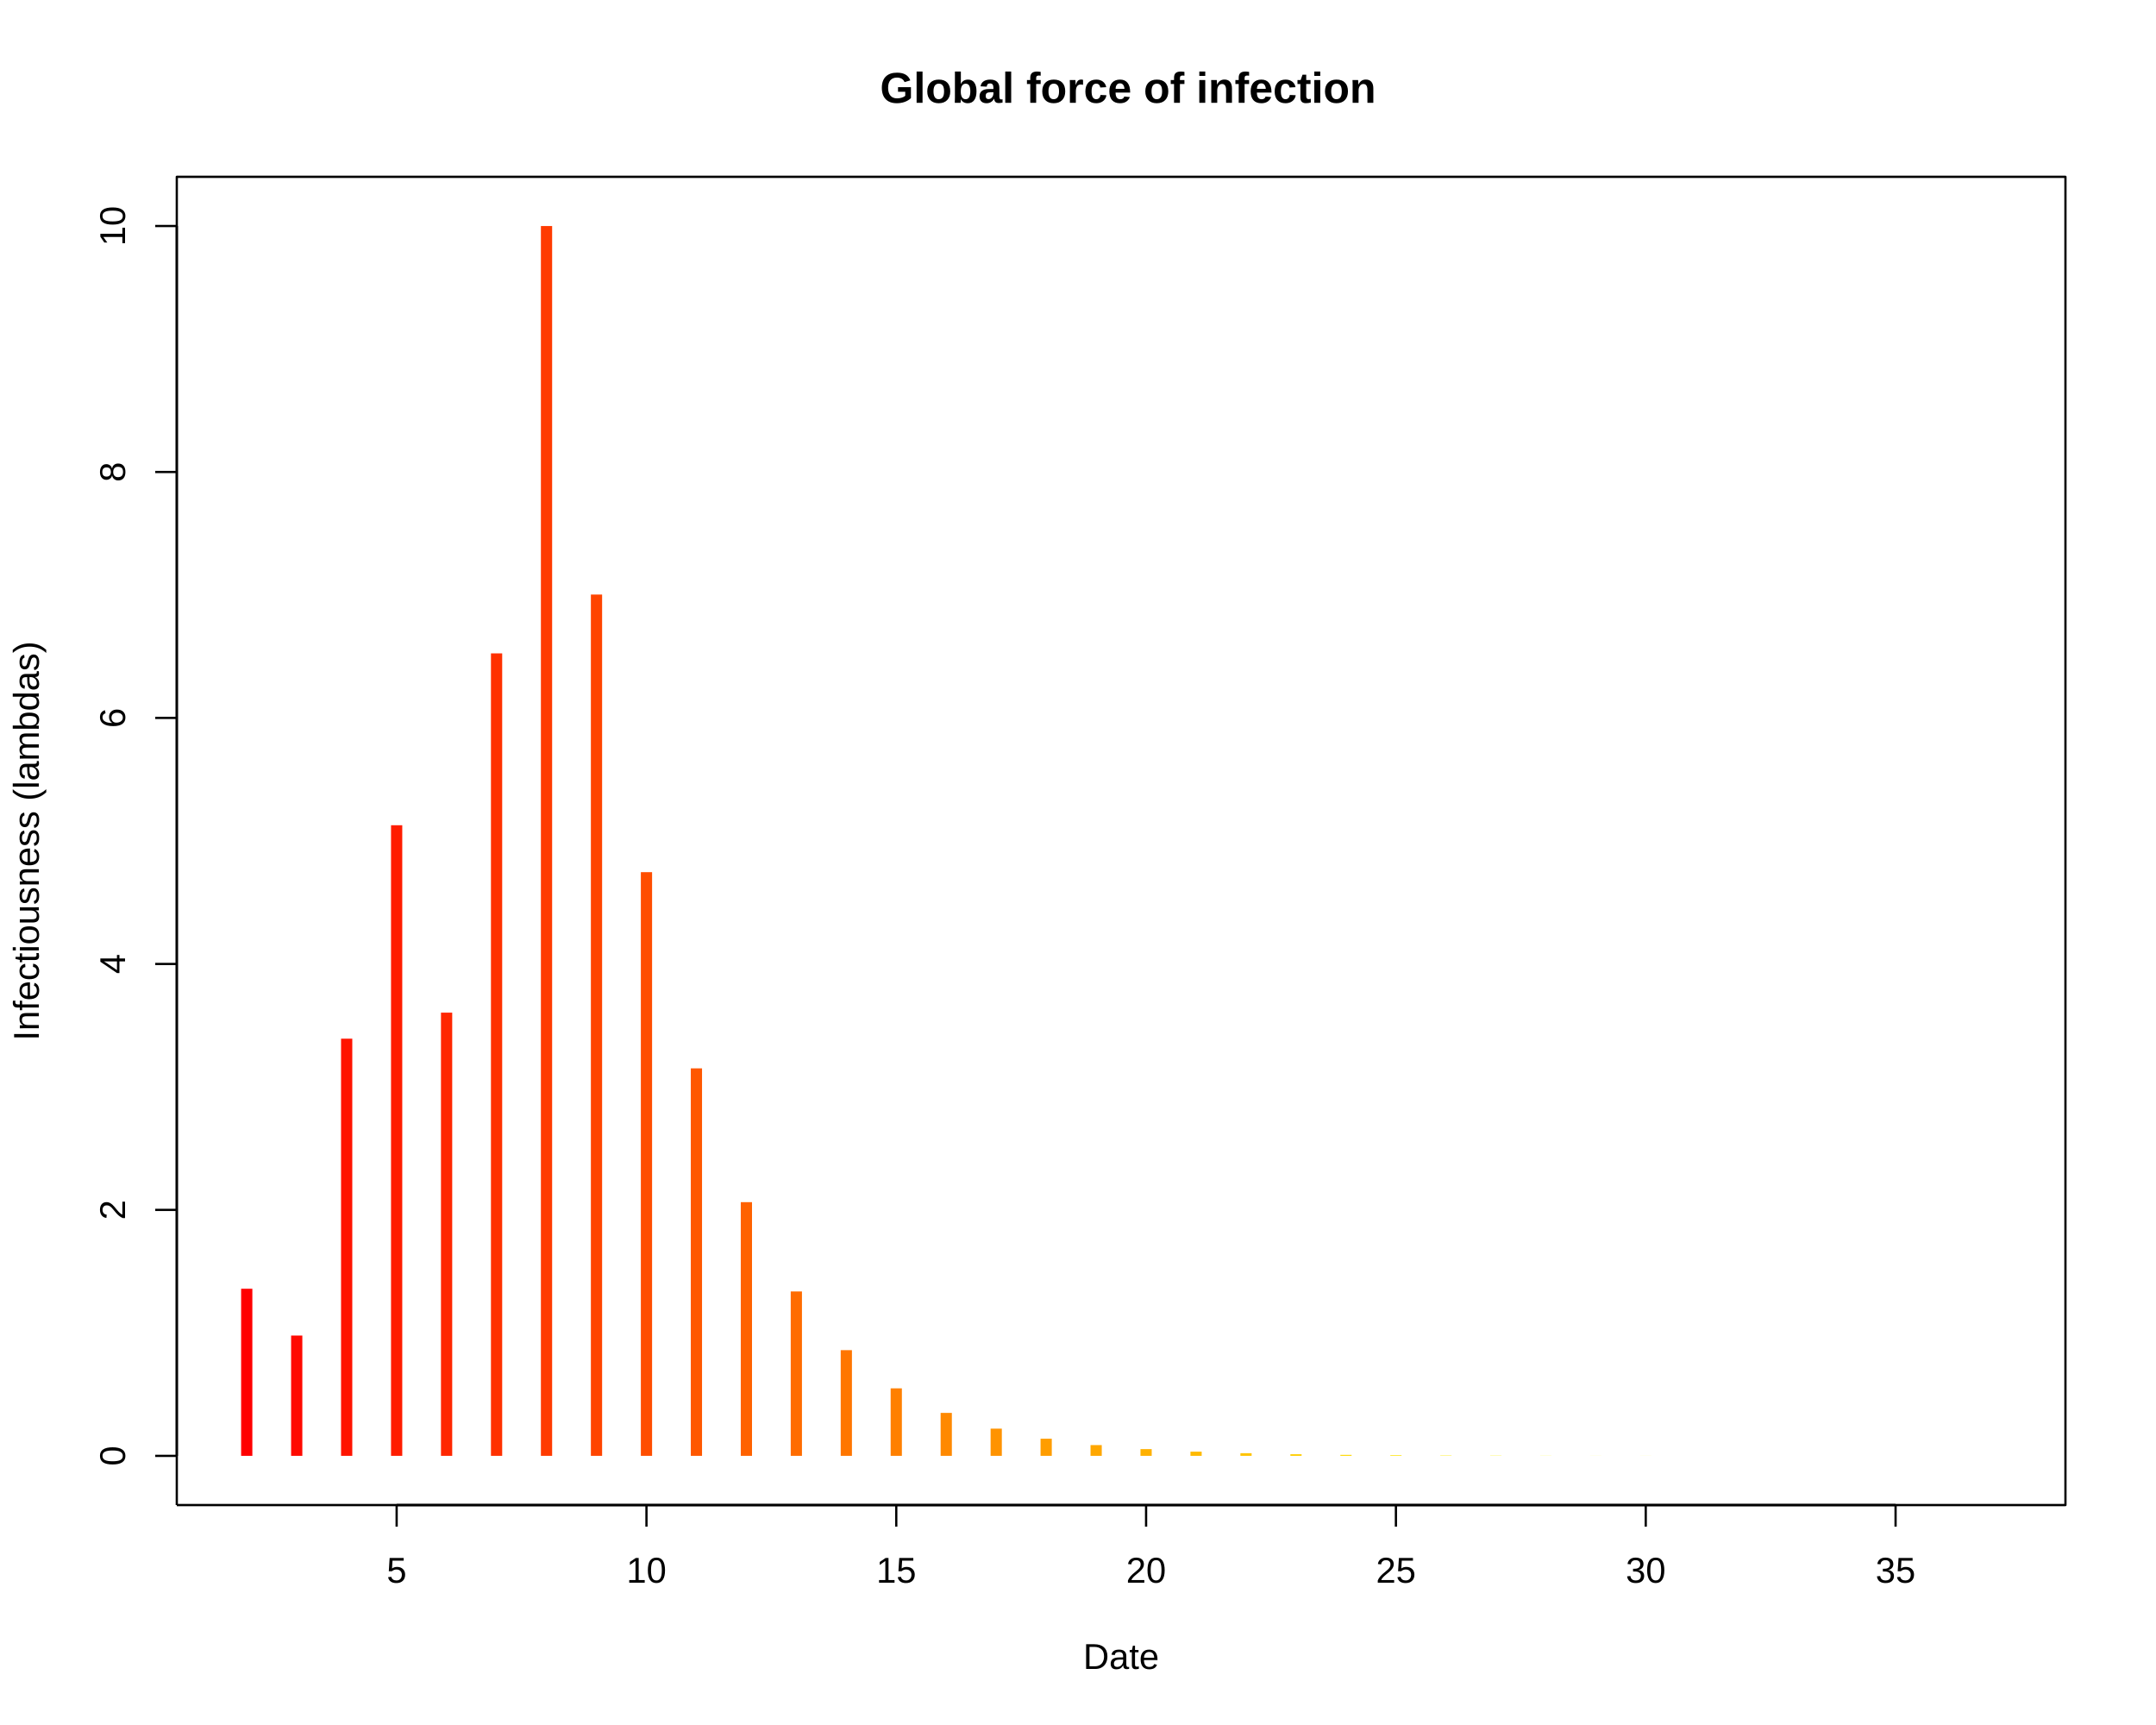
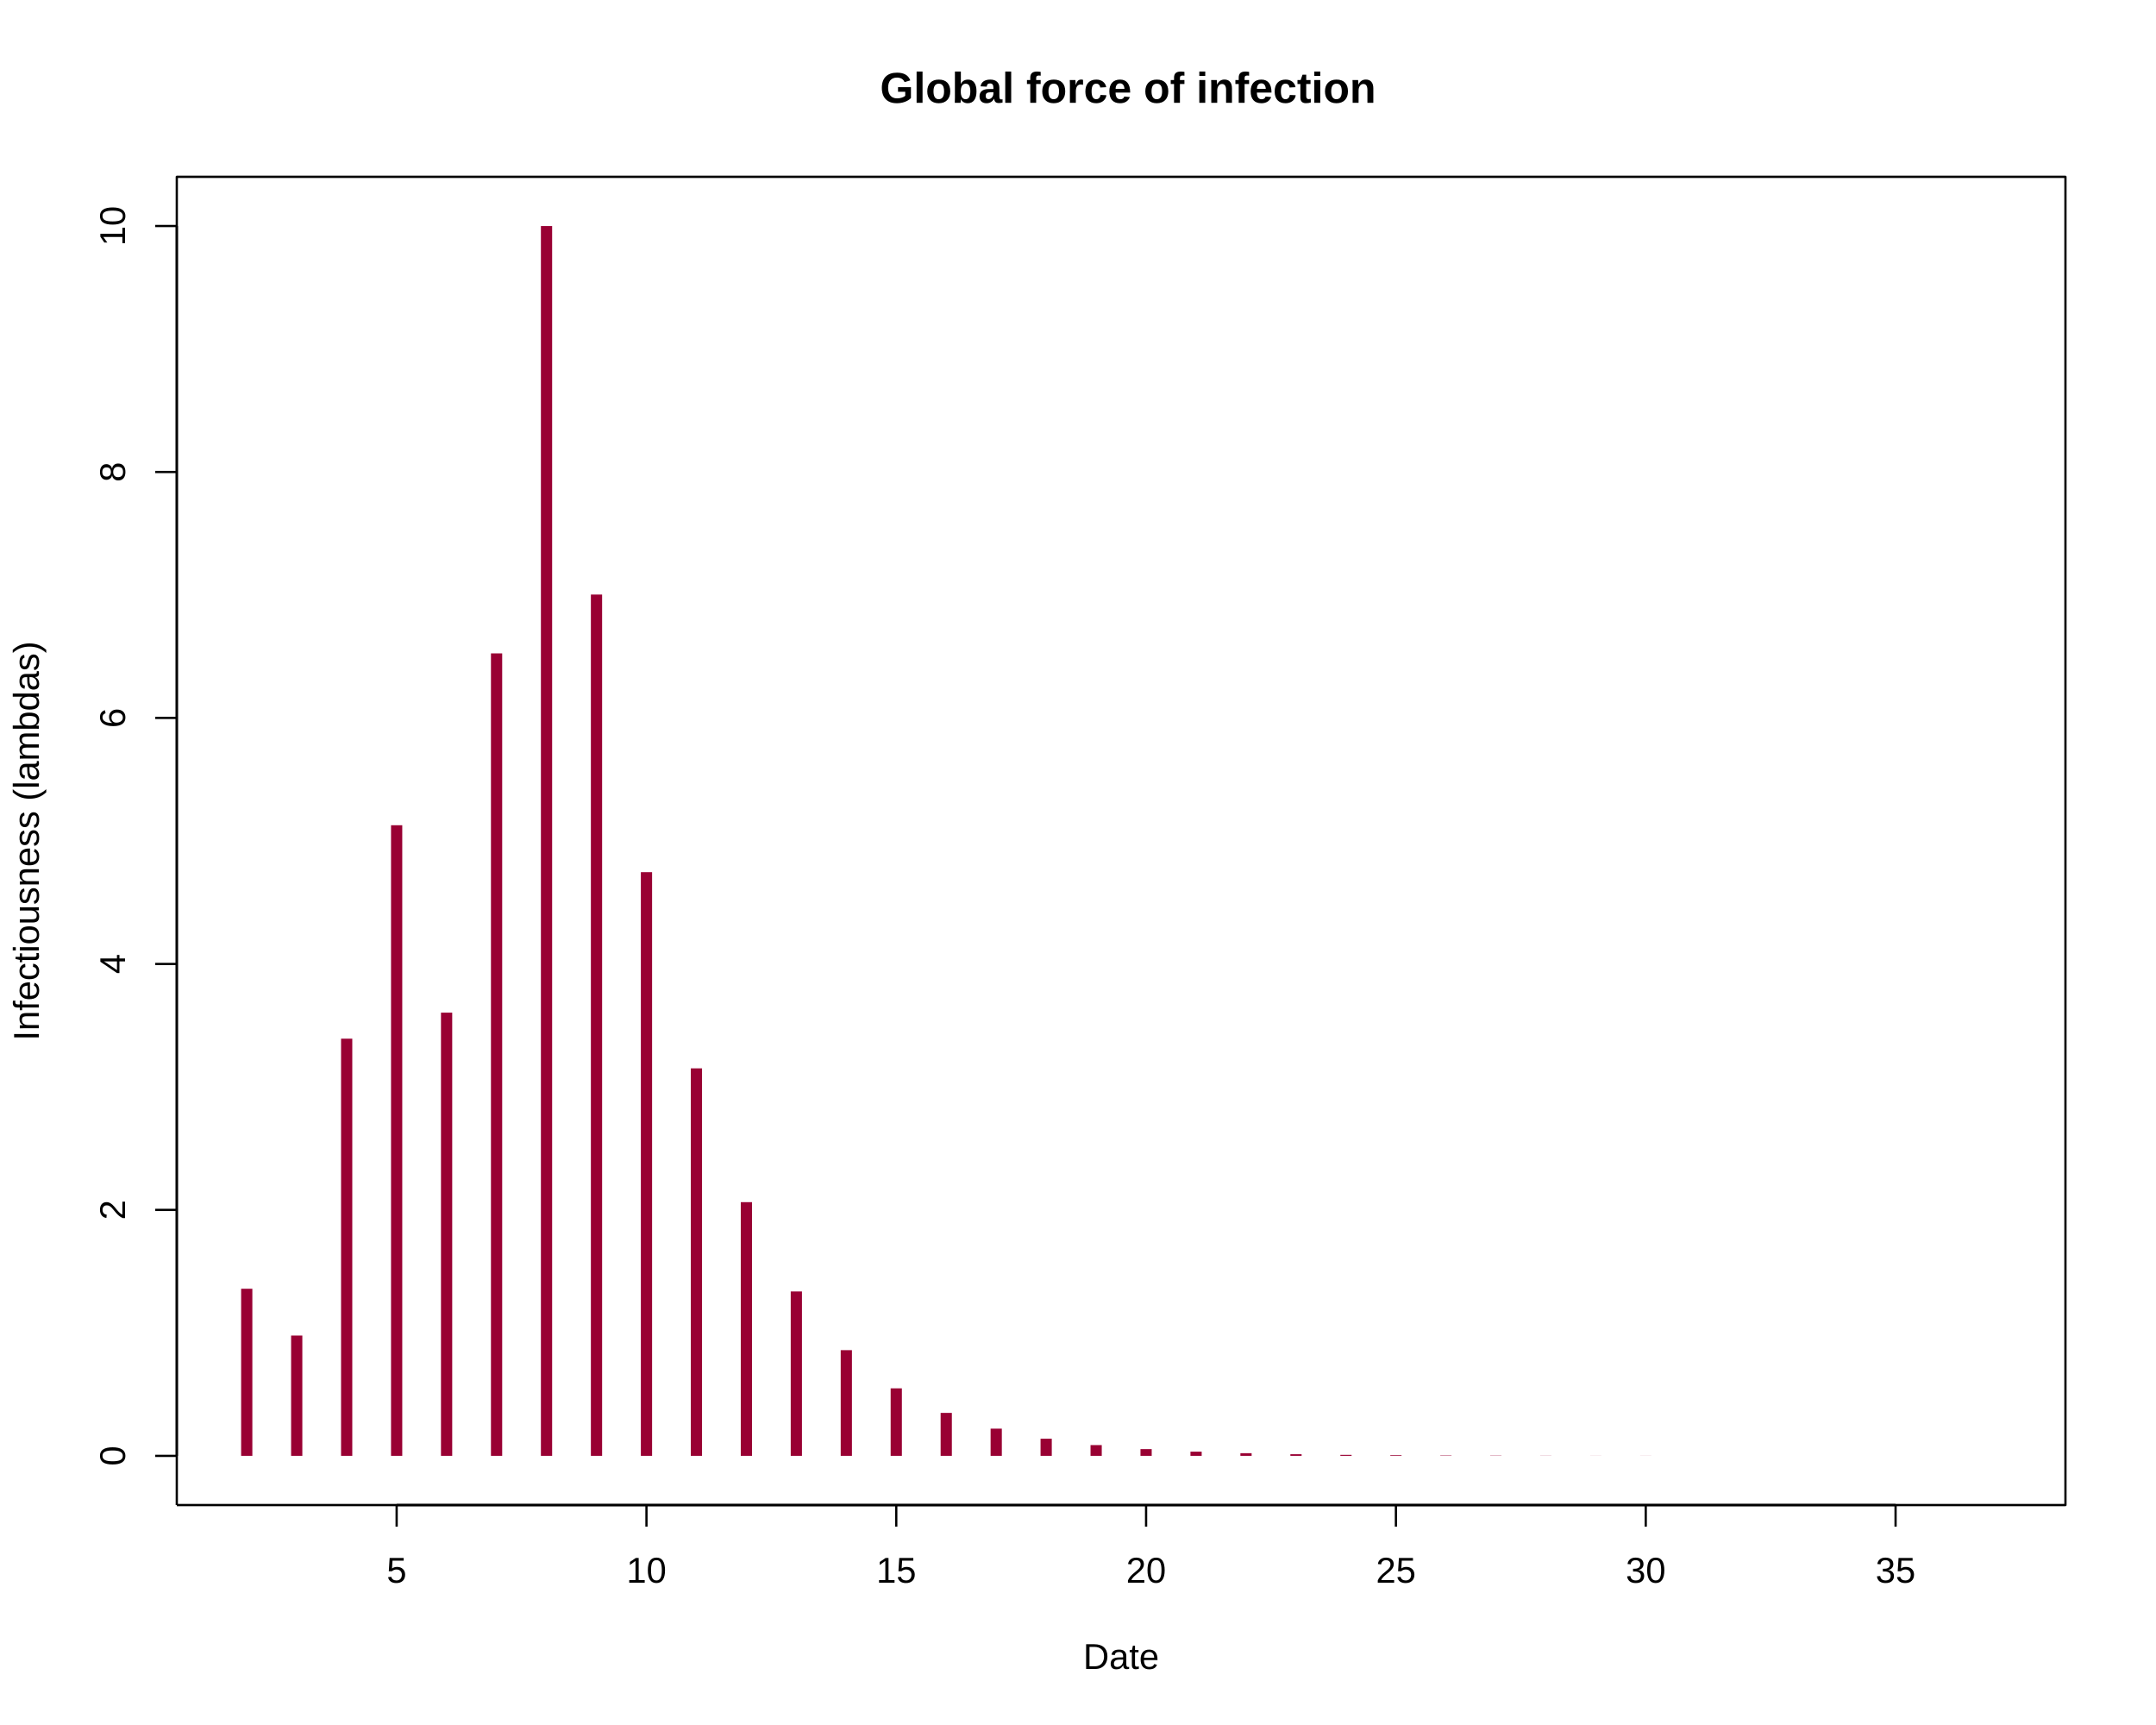
<svg xmlns="http://www.w3.org/2000/svg" viewBox="0 0 720.00 576.00">
  <defs>
    <style type="text/css">
    line, polyline, path, rect, circle {
      fill: none;
      stroke: #000000;
      stroke-linecap: round;
      stroke-linejoin: round;
      stroke-miterlimit: 10.00;
    }
  </style>
  </defs>
  <rect width="100%" height="100%" style="stroke: none; fill: #FFFFFF;" />
  <defs>
    <clipPath id="cpNTkuMDR8Njg5Ljc2fDUwMi41Nnw1OS4wNA==">
      <rect x="59.04" y="59.04" width="630.72" height="443.52" />
    </clipPath>
  </defs>
-   <line x1="82.40" y1="486.13" x2="82.40" y2="430.32" style="stroke-width: 3.75; stroke: #FF0000; stroke-linecap: butt;" clip-path="url(#cpNTkuMDR8Njg5Ljc2fDUwMi41Nnw1OS4wNA==)" />
-   <line x1="99.09" y1="486.13" x2="99.09" y2="445.95" style="stroke-width: 3.75; stroke: #FF0A00; stroke-linecap: butt;" clip-path="url(#cpNTkuMDR8Njg5Ljc2fDUwMi41Nnw1OS4wNA==)" />
-   <line x1="115.77" y1="486.13" x2="115.77" y2="346.82" style="stroke-width: 3.75; stroke: #FF1400; stroke-linecap: butt;" clip-path="url(#cpNTkuMDR8Njg5Ljc2fDUwMi41Nnw1OS4wNA==)" />
-   <line x1="132.46" y1="486.13" x2="132.46" y2="275.55" style="stroke-width: 3.75; stroke: #FF1D00; stroke-linecap: butt;" clip-path="url(#cpNTkuMDR8Njg5Ljc2fDUwMi41Nnw1OS4wNA==)" />
-   <line x1="149.14" y1="486.13" x2="149.14" y2="338.13" style="stroke-width: 3.75; stroke: #FF2700; stroke-linecap: butt;" clip-path="url(#cpNTkuMDR8Njg5Ljc2fDUwMi41Nnw1OS4wNA==)" />
-   <line x1="165.83" y1="486.13" x2="165.83" y2="218.16" style="stroke-width: 3.75; stroke: #FF3100; stroke-linecap: butt;" clip-path="url(#cpNTkuMDR8Njg5Ljc2fDUwMi41Nnw1OS4wNA==)" />
-   <line x1="182.51" y1="486.13" x2="182.51" y2="75.47" style="stroke-width: 3.75; stroke: #FF3B00; stroke-linecap: butt;" clip-path="url(#cpNTkuMDR8Njg5Ljc2fDUwMi41Nnw1OS4wNA==)" />
-   <line x1="199.20" y1="486.13" x2="199.20" y2="198.52" style="stroke-width: 3.75; stroke: #FF4500; stroke-linecap: butt;" clip-path="url(#cpNTkuMDR8Njg5Ljc2fDUwMi41Nnw1OS4wNA==)" />
-   <line x1="215.89" y1="486.13" x2="215.89" y2="291.23" style="stroke-width: 3.75; stroke: #FF4E00; stroke-linecap: butt;" clip-path="url(#cpNTkuMDR8Njg5Ljc2fDUwMi41Nnw1OS4wNA==)" />
-   <line x1="232.57" y1="486.13" x2="232.57" y2="356.73" style="stroke-width: 3.75; stroke: #FF5800; stroke-linecap: butt;" clip-path="url(#cpNTkuMDR8Njg5Ljc2fDUwMi41Nnw1OS4wNA==)" />
-   <line x1="249.26" y1="486.13" x2="249.26" y2="401.42" style="stroke-width: 3.75; stroke: #FF6200; stroke-linecap: butt;" clip-path="url(#cpNTkuMDR8Njg5Ljc2fDUwMi41Nnw1OS4wNA==)" />
-   <line x1="265.94" y1="486.13" x2="265.94" y2="431.24" style="stroke-width: 3.75; stroke: #FF6C00; stroke-linecap: butt;" clip-path="url(#cpNTkuMDR8Njg5Ljc2fDUwMi41Nnw1OS4wNA==)" />
-   <line x1="282.63" y1="486.13" x2="282.63" y2="450.84" style="stroke-width: 3.75; stroke: #FF7600; stroke-linecap: butt;" clip-path="url(#cpNTkuMDR8Njg5Ljc2fDUwMi41Nnw1OS4wNA==)" />
-   <line x1="299.31" y1="486.13" x2="299.31" y2="463.58" style="stroke-width: 3.75; stroke: #FF8000; stroke-linecap: butt;" clip-path="url(#cpNTkuMDR8Njg5Ljc2fDUwMi41Nnw1OS4wNA==)" />
-   <line x1="316.00" y1="486.13" x2="316.00" y2="471.79" style="stroke-width: 3.75; stroke: #FF8900; stroke-linecap: butt;" clip-path="url(#cpNTkuMDR8Njg5Ljc2fDUwMi41Nnw1OS4wNA==)" />
-   <line x1="332.69" y1="486.13" x2="332.69" y2="477.05" style="stroke-width: 3.75; stroke: #FF9300; stroke-linecap: butt;" clip-path="url(#cpNTkuMDR8Njg5Ljc2fDUwMi41Nnw1OS4wNA==)" />
-   <line x1="349.37" y1="486.13" x2="349.37" y2="480.40" style="stroke-width: 3.75; stroke: #FF9D00; stroke-linecap: butt;" clip-path="url(#cpNTkuMDR8Njg5Ljc2fDUwMi41Nnw1OS4wNA==)" />
-   <line x1="366.06" y1="486.13" x2="366.06" y2="482.53" style="stroke-width: 3.75; stroke: #FFA700; stroke-linecap: butt;" clip-path="url(#cpNTkuMDR8Njg5Ljc2fDUwMi41Nnw1OS4wNA==)" />
-   <line x1="382.74" y1="486.13" x2="382.74" y2="483.87" style="stroke-width: 3.75; stroke: #FFB100; stroke-linecap: butt;" clip-path="url(#cpNTkuMDR8Njg5Ljc2fDUwMi41Nnw1OS4wNA==)" />
-   <line x1="399.43" y1="486.13" x2="399.43" y2="484.72" style="stroke-width: 3.75; stroke: #FFBA00; stroke-linecap: butt;" clip-path="url(#cpNTkuMDR8Njg5Ljc2fDUwMi41Nnw1OS4wNA==)" />
-   <line x1="416.11" y1="486.13" x2="416.11" y2="485.25" style="stroke-width: 3.75; stroke: #FFC400; stroke-linecap: butt;" clip-path="url(#cpNTkuMDR8Njg5Ljc2fDUwMi41Nnw1OS4wNA==)" />
-   <line x1="432.80" y1="486.13" x2="432.80" y2="485.58" style="stroke-width: 3.75; stroke: #FFCE00; stroke-linecap: butt;" clip-path="url(#cpNTkuMDR8Njg5Ljc2fDUwMi41Nnw1OS4wNA==)" />
-   <line x1="449.49" y1="486.13" x2="449.49" y2="485.79" style="stroke-width: 3.75; stroke: #FFD800; stroke-linecap: butt;" clip-path="url(#cpNTkuMDR8Njg5Ljc2fDUwMi41Nnw1OS4wNA==)" />
-   <line x1="466.17" y1="486.13" x2="466.17" y2="485.92" style="stroke-width: 3.75; stroke: #FFE200; stroke-linecap: butt;" clip-path="url(#cpNTkuMDR8Njg5Ljc2fDUwMi41Nnw1OS4wNA==)" />
-   <line x1="482.86" y1="486.13" x2="482.86" y2="486.00" style="stroke-width: 3.75; stroke: #FFEB00; stroke-linecap: butt;" clip-path="url(#cpNTkuMDR8Njg5Ljc2fDUwMi41Nnw1OS4wNA==)" />
-   <line x1="499.54" y1="486.13" x2="499.54" y2="486.05" style="stroke-width: 3.75; stroke: #FFF500; stroke-linecap: butt;" clip-path="url(#cpNTkuMDR8Njg5Ljc2fDUwMi41Nnw1OS4wNA==)" />
-   <line x1="516.23" y1="486.13" x2="516.23" y2="486.08" style="stroke-width: 3.75; stroke: #FFFF00; stroke-linecap: butt;" clip-path="url(#cpNTkuMDR8Njg5Ljc2fDUwMi41Nnw1OS4wNA==)" />
-   <line x1="532.91" y1="486.13" x2="532.91" y2="486.10" style="stroke-width: 3.75; stroke: #FFFF0E; stroke-linecap: butt;" clip-path="url(#cpNTkuMDR8Njg5Ljc2fDUwMi41Nnw1OS4wNA==)" />
-   <line x1="549.60" y1="486.13" x2="549.60" y2="486.11" style="stroke-width: 3.75; stroke: #FFFF2B; stroke-linecap: butt;" clip-path="url(#cpNTkuMDR8Njg5Ljc2fDUwMi41Nnw1OS4wNA==)" />
-   <line x1="566.29" y1="486.13" x2="566.29" y2="486.12" style="stroke-width: 3.75; stroke: #FFFF47; stroke-linecap: butt;" clip-path="url(#cpNTkuMDR8Njg5Ljc2fDUwMi41Nnw1OS4wNA==)" />
-   <line x1="582.97" y1="486.13" x2="582.97" y2="486.13" style="stroke-width: 3.75; stroke: #FFFF63; stroke-linecap: butt;" clip-path="url(#cpNTkuMDR8Njg5Ljc2fDUwMi41Nnw1OS4wNA==)" />
-   <line x1="599.66" y1="486.13" x2="599.66" y2="486.13" style="stroke-width: 3.75; stroke: #FFFF80; stroke-linecap: butt;" clip-path="url(#cpNTkuMDR8Njg5Ljc2fDUwMi41Nnw1OS4wNA==)" />
-   <line x1="616.34" y1="486.13" x2="616.34" y2="486.13" style="stroke-width: 3.75; stroke: #FFFF9C; stroke-linecap: butt;" clip-path="url(#cpNTkuMDR8Njg5Ljc2fDUwMi41Nnw1OS4wNA==)" />
-   <line x1="633.03" y1="486.13" x2="633.03" y2="486.13" style="stroke-width: 3.75; stroke: #FFFFB8; stroke-linecap: butt;" clip-path="url(#cpNTkuMDR8Njg5Ljc2fDUwMi41Nnw1OS4wNA==)" />
-   <line x1="649.71" y1="486.13" x2="649.71" y2="486.13" style="stroke-width: 3.75; stroke: #FFFFD4; stroke-linecap: butt;" clip-path="url(#cpNTkuMDR8Njg5Ljc2fDUwMi41Nnw1OS4wNA==)" />
-   <line x1="666.40" y1="486.13" x2="666.40" y2="486.13" style="stroke-width: 3.75; stroke: #FFFFF1; stroke-linecap: butt;" clip-path="url(#cpNTkuMDR8Njg5Ljc2fDUwMi41Nnw1OS4wNA==)" />
+   <line x1="82.40" y1="486.13" x2="82.40" y2="430.32" style="stroke-width: 3.75; stroke: #990033; stroke-linecap: butt;" clip-path="url(#cpNTkuMDR8Njg5Ljc2fDUwMi41Nnw1OS4wNA==)" />
+   <line x1="99.09" y1="486.13" x2="99.09" y2="445.95" style="stroke-width: 3.75; stroke: #990033; stroke-linecap: butt;" clip-path="url(#cpNTkuMDR8Njg5Ljc2fDUwMi41Nnw1OS4wNA==)" />
+   <line x1="115.77" y1="486.13" x2="115.77" y2="346.82" style="stroke-width: 3.75; stroke: #990033; stroke-linecap: butt;" clip-path="url(#cpNTkuMDR8Njg5Ljc2fDUwMi41Nnw1OS4wNA==)" />
+   <line x1="132.46" y1="486.13" x2="132.46" y2="275.55" style="stroke-width: 3.75; stroke: #990033; stroke-linecap: butt;" clip-path="url(#cpNTkuMDR8Njg5Ljc2fDUwMi41Nnw1OS4wNA==)" />
+   <line x1="149.14" y1="486.13" x2="149.14" y2="338.13" style="stroke-width: 3.75; stroke: #990033; stroke-linecap: butt;" clip-path="url(#cpNTkuMDR8Njg5Ljc2fDUwMi41Nnw1OS4wNA==)" />
+   <line x1="165.83" y1="486.13" x2="165.83" y2="218.16" style="stroke-width: 3.75; stroke: #990033; stroke-linecap: butt;" clip-path="url(#cpNTkuMDR8Njg5Ljc2fDUwMi41Nnw1OS4wNA==)" />
+   <line x1="182.51" y1="486.13" x2="182.51" y2="75.47" style="stroke-width: 3.75; stroke: #990033; stroke-linecap: butt;" clip-path="url(#cpNTkuMDR8Njg5Ljc2fDUwMi41Nnw1OS4wNA==)" />
+   <line x1="199.20" y1="486.13" x2="199.20" y2="198.52" style="stroke-width: 3.75; stroke: #990033; stroke-linecap: butt;" clip-path="url(#cpNTkuMDR8Njg5Ljc2fDUwMi41Nnw1OS4wNA==)" />
+   <line x1="215.89" y1="486.13" x2="215.89" y2="291.23" style="stroke-width: 3.75; stroke: #990033; stroke-linecap: butt;" clip-path="url(#cpNTkuMDR8Njg5Ljc2fDUwMi41Nnw1OS4wNA==)" />
+   <line x1="232.57" y1="486.13" x2="232.57" y2="356.73" style="stroke-width: 3.75; stroke: #990033; stroke-linecap: butt;" clip-path="url(#cpNTkuMDR8Njg5Ljc2fDUwMi41Nnw1OS4wNA==)" />
+   <line x1="249.26" y1="486.13" x2="249.26" y2="401.42" style="stroke-width: 3.75; stroke: #990033; stroke-linecap: butt;" clip-path="url(#cpNTkuMDR8Njg5Ljc2fDUwMi41Nnw1OS4wNA==)" />
+   <line x1="265.94" y1="486.13" x2="265.94" y2="431.24" style="stroke-width: 3.75; stroke: #990033; stroke-linecap: butt;" clip-path="url(#cpNTkuMDR8Njg5Ljc2fDUwMi41Nnw1OS4wNA==)" />
+   <line x1="282.63" y1="486.13" x2="282.63" y2="450.84" style="stroke-width: 3.75; stroke: #990033; stroke-linecap: butt;" clip-path="url(#cpNTkuMDR8Njg5Ljc2fDUwMi41Nnw1OS4wNA==)" />
+   <line x1="299.31" y1="486.13" x2="299.31" y2="463.58" style="stroke-width: 3.75; stroke: #990033; stroke-linecap: butt;" clip-path="url(#cpNTkuMDR8Njg5Ljc2fDUwMi41Nnw1OS4wNA==)" />
+   <line x1="316.00" y1="486.13" x2="316.00" y2="471.79" style="stroke-width: 3.75; stroke: #990033; stroke-linecap: butt;" clip-path="url(#cpNTkuMDR8Njg5Ljc2fDUwMi41Nnw1OS4wNA==)" />
+   <line x1="332.69" y1="486.13" x2="332.69" y2="477.05" style="stroke-width: 3.75; stroke: #990033; stroke-linecap: butt;" clip-path="url(#cpNTkuMDR8Njg5Ljc2fDUwMi41Nnw1OS4wNA==)" />
+   <line x1="349.37" y1="486.13" x2="349.37" y2="480.40" style="stroke-width: 3.75; stroke: #990033; stroke-linecap: butt;" clip-path="url(#cpNTkuMDR8Njg5Ljc2fDUwMi41Nnw1OS4wNA==)" />
+   <line x1="366.06" y1="486.13" x2="366.06" y2="482.53" style="stroke-width: 3.75; stroke: #990033; stroke-linecap: butt;" clip-path="url(#cpNTkuMDR8Njg5Ljc2fDUwMi41Nnw1OS4wNA==)" />
+   <line x1="382.74" y1="486.13" x2="382.74" y2="483.87" style="stroke-width: 3.75; stroke: #990033; stroke-linecap: butt;" clip-path="url(#cpNTkuMDR8Njg5Ljc2fDUwMi41Nnw1OS4wNA==)" />
+   <line x1="399.43" y1="486.13" x2="399.43" y2="484.72" style="stroke-width: 3.75; stroke: #990033; stroke-linecap: butt;" clip-path="url(#cpNTkuMDR8Njg5Ljc2fDUwMi41Nnw1OS4wNA==)" />
+   <line x1="416.11" y1="486.13" x2="416.11" y2="485.25" style="stroke-width: 3.75; stroke: #990033; stroke-linecap: butt;" clip-path="url(#cpNTkuMDR8Njg5Ljc2fDUwMi41Nnw1OS4wNA==)" />
+   <line x1="432.80" y1="486.13" x2="432.80" y2="485.58" style="stroke-width: 3.75; stroke: #990033; stroke-linecap: butt;" clip-path="url(#cpNTkuMDR8Njg5Ljc2fDUwMi41Nnw1OS4wNA==)" />
+   <line x1="449.49" y1="486.13" x2="449.49" y2="485.79" style="stroke-width: 3.75; stroke: #990033; stroke-linecap: butt;" clip-path="url(#cpNTkuMDR8Njg5Ljc2fDUwMi41Nnw1OS4wNA==)" />
+   <line x1="466.17" y1="486.13" x2="466.17" y2="485.92" style="stroke-width: 3.75; stroke: #990033; stroke-linecap: butt;" clip-path="url(#cpNTkuMDR8Njg5Ljc2fDUwMi41Nnw1OS4wNA==)" />
+   <line x1="482.86" y1="486.13" x2="482.86" y2="486.00" style="stroke-width: 3.75; stroke: #990033; stroke-linecap: butt;" clip-path="url(#cpNTkuMDR8Njg5Ljc2fDUwMi41Nnw1OS4wNA==)" />
+   <line x1="499.54" y1="486.13" x2="499.54" y2="486.05" style="stroke-width: 3.75; stroke: #990033; stroke-linecap: butt;" clip-path="url(#cpNTkuMDR8Njg5Ljc2fDUwMi41Nnw1OS4wNA==)" />
+   <line x1="516.23" y1="486.13" x2="516.23" y2="486.08" style="stroke-width: 3.75; stroke: #990033; stroke-linecap: butt;" clip-path="url(#cpNTkuMDR8Njg5Ljc2fDUwMi41Nnw1OS4wNA==)" />
+   <line x1="532.91" y1="486.13" x2="532.91" y2="486.10" style="stroke-width: 3.75; stroke: #990033; stroke-linecap: butt;" clip-path="url(#cpNTkuMDR8Njg5Ljc2fDUwMi41Nnw1OS4wNA==)" />
+   <line x1="549.60" y1="486.13" x2="549.60" y2="486.11" style="stroke-width: 3.75; stroke: #990033; stroke-linecap: butt;" clip-path="url(#cpNTkuMDR8Njg5Ljc2fDUwMi41Nnw1OS4wNA==)" />
+   <line x1="566.29" y1="486.13" x2="566.29" y2="486.12" style="stroke-width: 3.75; stroke: #990033; stroke-linecap: butt;" clip-path="url(#cpNTkuMDR8Njg5Ljc2fDUwMi41Nnw1OS4wNA==)" />
+   <line x1="582.97" y1="486.13" x2="582.97" y2="486.13" style="stroke-width: 3.75; stroke: #990033; stroke-linecap: butt;" clip-path="url(#cpNTkuMDR8Njg5Ljc2fDUwMi41Nnw1OS4wNA==)" />
+   <line x1="599.66" y1="486.13" x2="599.66" y2="486.13" style="stroke-width: 3.75; stroke: #990033; stroke-linecap: butt;" clip-path="url(#cpNTkuMDR8Njg5Ljc2fDUwMi41Nnw1OS4wNA==)" />
+   <line x1="616.34" y1="486.13" x2="616.34" y2="486.13" style="stroke-width: 3.75; stroke: #990033; stroke-linecap: butt;" clip-path="url(#cpNTkuMDR8Njg5Ljc2fDUwMi41Nnw1OS4wNA==)" />
+   <line x1="633.03" y1="486.13" x2="633.03" y2="486.13" style="stroke-width: 3.75; stroke: #990033; stroke-linecap: butt;" clip-path="url(#cpNTkuMDR8Njg5Ljc2fDUwMi41Nnw1OS4wNA==)" />
+   <line x1="649.71" y1="486.13" x2="649.71" y2="486.13" style="stroke-width: 3.75; stroke: #990033; stroke-linecap: butt;" clip-path="url(#cpNTkuMDR8Njg5Ljc2fDUwMi41Nnw1OS4wNA==)" />
+   <line x1="666.40" y1="486.13" x2="666.40" y2="486.13" style="stroke-width: 3.75; stroke: #990033; stroke-linecap: butt;" clip-path="url(#cpNTkuMDR8Njg5Ljc2fDUwMi41Nnw1OS4wNA==)" />
  <defs>
    <clipPath id="cpMHw3MjB8NTc2fDA=">
      <rect x="0.00" y="0.00" width="720.00" height="576.00" />
    </clipPath>
  </defs>
  <line x1="132.46" y1="502.56" x2="633.03" y2="502.56" style="stroke-width: 0.75; stroke-linecap: butt;" clip-path="url(#cpMHw3MjB8NTc2fDA=)" />
  <line x1="132.46" y1="502.56" x2="132.46" y2="509.76" style="stroke-width: 0.75; stroke-linecap: butt;" clip-path="url(#cpMHw3MjB8NTc2fDA=)" />
  <line x1="215.89" y1="502.56" x2="215.89" y2="509.76" style="stroke-width: 0.75; stroke-linecap: butt;" clip-path="url(#cpMHw3MjB8NTc2fDA=)" />
  <line x1="299.31" y1="502.56" x2="299.31" y2="509.76" style="stroke-width: 0.75; stroke-linecap: butt;" clip-path="url(#cpMHw3MjB8NTc2fDA=)" />
  <line x1="382.74" y1="502.56" x2="382.74" y2="509.76" style="stroke-width: 0.75; stroke-linecap: butt;" clip-path="url(#cpMHw3MjB8NTc2fDA=)" />
  <line x1="466.17" y1="502.56" x2="466.17" y2="509.76" style="stroke-width: 0.75; stroke-linecap: butt;" clip-path="url(#cpMHw3MjB8NTc2fDA=)" />
  <line x1="549.60" y1="502.56" x2="549.60" y2="509.76" style="stroke-width: 0.75; stroke-linecap: butt;" clip-path="url(#cpMHw3MjB8NTc2fDA=)" />
  <line x1="633.03" y1="502.56" x2="633.03" y2="509.76" style="stroke-width: 0.75; stroke-linecap: butt;" clip-path="url(#cpMHw3MjB8NTc2fDA=)" />
  <g clip-path="url(#cpMHw3MjB8NTc2fDA=)">
    <text x="129.12" y="528.48" style="font-size: 12.00px; font-family: Liberation Sans;" textLength="6.67px" lengthAdjust="spacingAndGlyphs">5</text>
  </g>
  <g clip-path="url(#cpMHw3MjB8NTc2fDA=)">
    <text x="209.21" y="528.48" style="font-size: 12.00px; font-family: Liberation Sans;" textLength="13.35px" lengthAdjust="spacingAndGlyphs">10</text>
  </g>
  <g clip-path="url(#cpMHw3MjB8NTc2fDA=)">
    <text x="292.64" y="528.48" style="font-size: 12.00px; font-family: Liberation Sans;" textLength="13.35px" lengthAdjust="spacingAndGlyphs">15</text>
  </g>
  <g clip-path="url(#cpMHw3MjB8NTc2fDA=)">
    <text x="376.07" y="528.48" style="font-size: 12.00px; font-family: Liberation Sans;" textLength="13.35px" lengthAdjust="spacingAndGlyphs">20</text>
  </g>
  <g clip-path="url(#cpMHw3MjB8NTc2fDA=)">
    <text x="459.50" y="528.48" style="font-size: 12.00px; font-family: Liberation Sans;" textLength="13.35px" lengthAdjust="spacingAndGlyphs">25</text>
  </g>
  <g clip-path="url(#cpMHw3MjB8NTc2fDA=)">
    <text x="542.93" y="528.48" style="font-size: 12.00px; font-family: Liberation Sans;" textLength="13.35px" lengthAdjust="spacingAndGlyphs">30</text>
  </g>
  <g clip-path="url(#cpMHw3MjB8NTc2fDA=)">
    <text x="626.35" y="528.48" style="font-size: 12.00px; font-family: Liberation Sans;" textLength="13.35px" lengthAdjust="spacingAndGlyphs">35</text>
  </g>
  <line x1="59.04" y1="486.13" x2="59.04" y2="75.47" style="stroke-width: 0.75; stroke-linecap: butt;" clip-path="url(#cpMHw3MjB8NTc2fDA=)" />
  <line x1="59.04" y1="486.13" x2="51.84" y2="486.13" style="stroke-width: 0.75; stroke-linecap: butt;" clip-path="url(#cpMHw3MjB8NTc2fDA=)" />
  <line x1="59.04" y1="404.00" x2="51.84" y2="404.00" style="stroke-width: 0.75; stroke-linecap: butt;" clip-path="url(#cpMHw3MjB8NTc2fDA=)" />
  <line x1="59.04" y1="321.87" x2="51.84" y2="321.87" style="stroke-width: 0.75; stroke-linecap: butt;" clip-path="url(#cpMHw3MjB8NTc2fDA=)" />
  <line x1="59.04" y1="239.73" x2="51.84" y2="239.73" style="stroke-width: 0.75; stroke-linecap: butt;" clip-path="url(#cpMHw3MjB8NTc2fDA=)" />
  <line x1="59.04" y1="157.60" x2="51.84" y2="157.60" style="stroke-width: 0.75; stroke-linecap: butt;" clip-path="url(#cpMHw3MjB8NTc2fDA=)" />
  <line x1="59.04" y1="75.47" x2="51.84" y2="75.47" style="stroke-width: 0.75; stroke-linecap: butt;" clip-path="url(#cpMHw3MjB8NTc2fDA=)" />
  <g clip-path="url(#cpMHw3MjB8NTc2fDA=)">
    <text transform="translate(41.76,489.47) rotate(-90)" style="font-size: 12.00px; font-family: Liberation Sans;" textLength="6.67px" lengthAdjust="spacingAndGlyphs">0</text>
  </g>
  <g clip-path="url(#cpMHw3MjB8NTc2fDA=)">
    <text transform="translate(41.76,407.34) rotate(-90)" style="font-size: 12.00px; font-family: Liberation Sans;" textLength="6.67px" lengthAdjust="spacingAndGlyphs">2</text>
  </g>
  <g clip-path="url(#cpMHw3MjB8NTc2fDA=)">
    <text transform="translate(41.76,325.20) rotate(-90)" style="font-size: 12.00px; font-family: Liberation Sans;" textLength="6.67px" lengthAdjust="spacingAndGlyphs">4</text>
  </g>
  <g clip-path="url(#cpMHw3MjB8NTc2fDA=)">
    <text transform="translate(41.76,243.07) rotate(-90)" style="font-size: 12.00px; font-family: Liberation Sans;" textLength="6.67px" lengthAdjust="spacingAndGlyphs">6</text>
  </g>
  <g clip-path="url(#cpMHw3MjB8NTc2fDA=)">
    <text transform="translate(41.76,160.94) rotate(-90)" style="font-size: 12.00px; font-family: Liberation Sans;" textLength="6.67px" lengthAdjust="spacingAndGlyphs">8</text>
  </g>
  <g clip-path="url(#cpMHw3MjB8NTc2fDA=)">
    <text transform="translate(41.76,82.14) rotate(-90)" style="font-size: 12.00px; font-family: Liberation Sans;" textLength="13.35px" lengthAdjust="spacingAndGlyphs">10</text>
  </g>
  <polyline points="59.04,502.56 689.76,502.56 689.76,59.04 59.04,59.04 59.04,502.56 " style="stroke-width: 0.75; stroke-linecap: butt;" clip-path="url(#cpMHw3MjB8NTc2fDA=)" />
  <g clip-path="url(#cpMHw3MjB8NTc2fDA=)">
    <text x="293.90" y="34.33" style="font-size: 14.40px; font-weight: bold; font-family: Liberation Sans;" textLength="161.01px" lengthAdjust="spacingAndGlyphs">Global force of infection</text>
  </g>
  <g clip-path="url(#cpMHw3MjB8NTc2fDA=)">
    <text x="361.73" y="557.28" style="font-size: 12.00px; font-family: Liberation Sans;" textLength="25.35px" lengthAdjust="spacingAndGlyphs">Date</text>
  </g>
  <g clip-path="url(#cpMHw3MjB8NTc2fDA=)">
    <text transform="translate(12.96,347.50) rotate(-90)" style="font-size: 12.00px; font-family: Liberation Sans;" textLength="133.39px" lengthAdjust="spacingAndGlyphs">Infectiousness (lambdas)</text>
  </g>
</svg>
